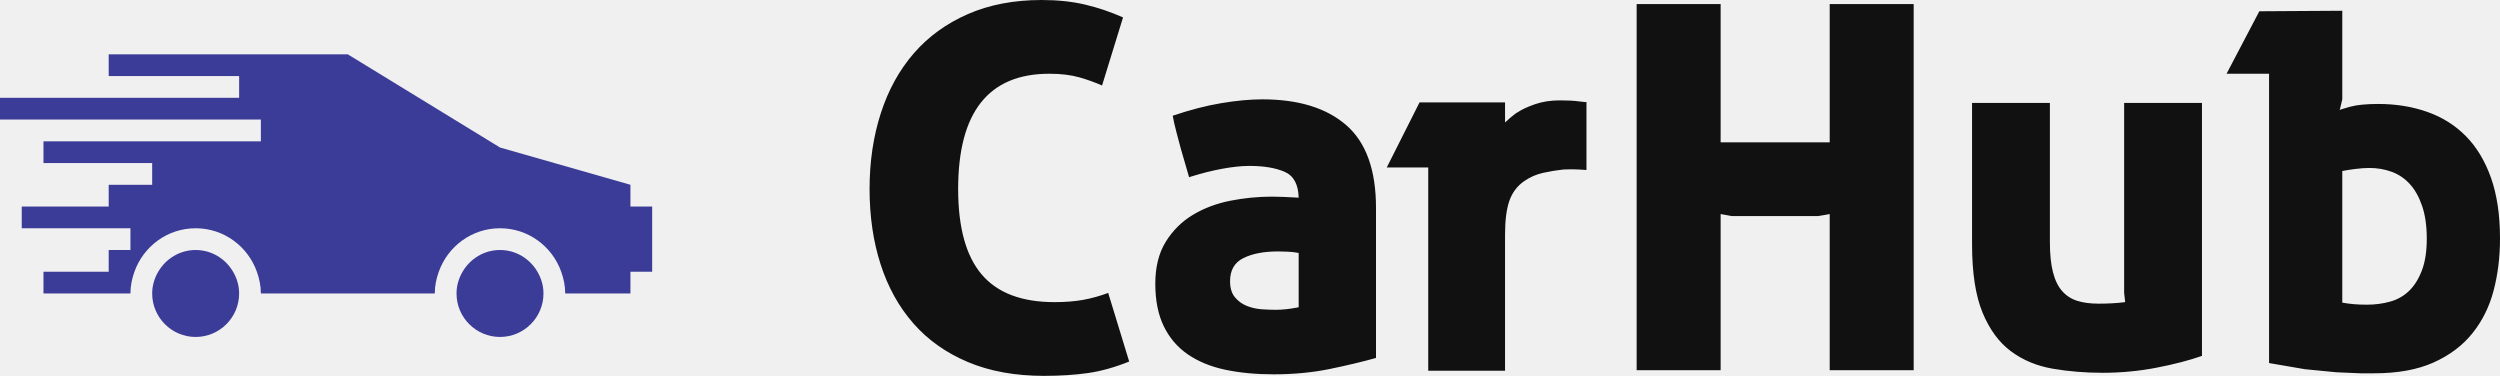
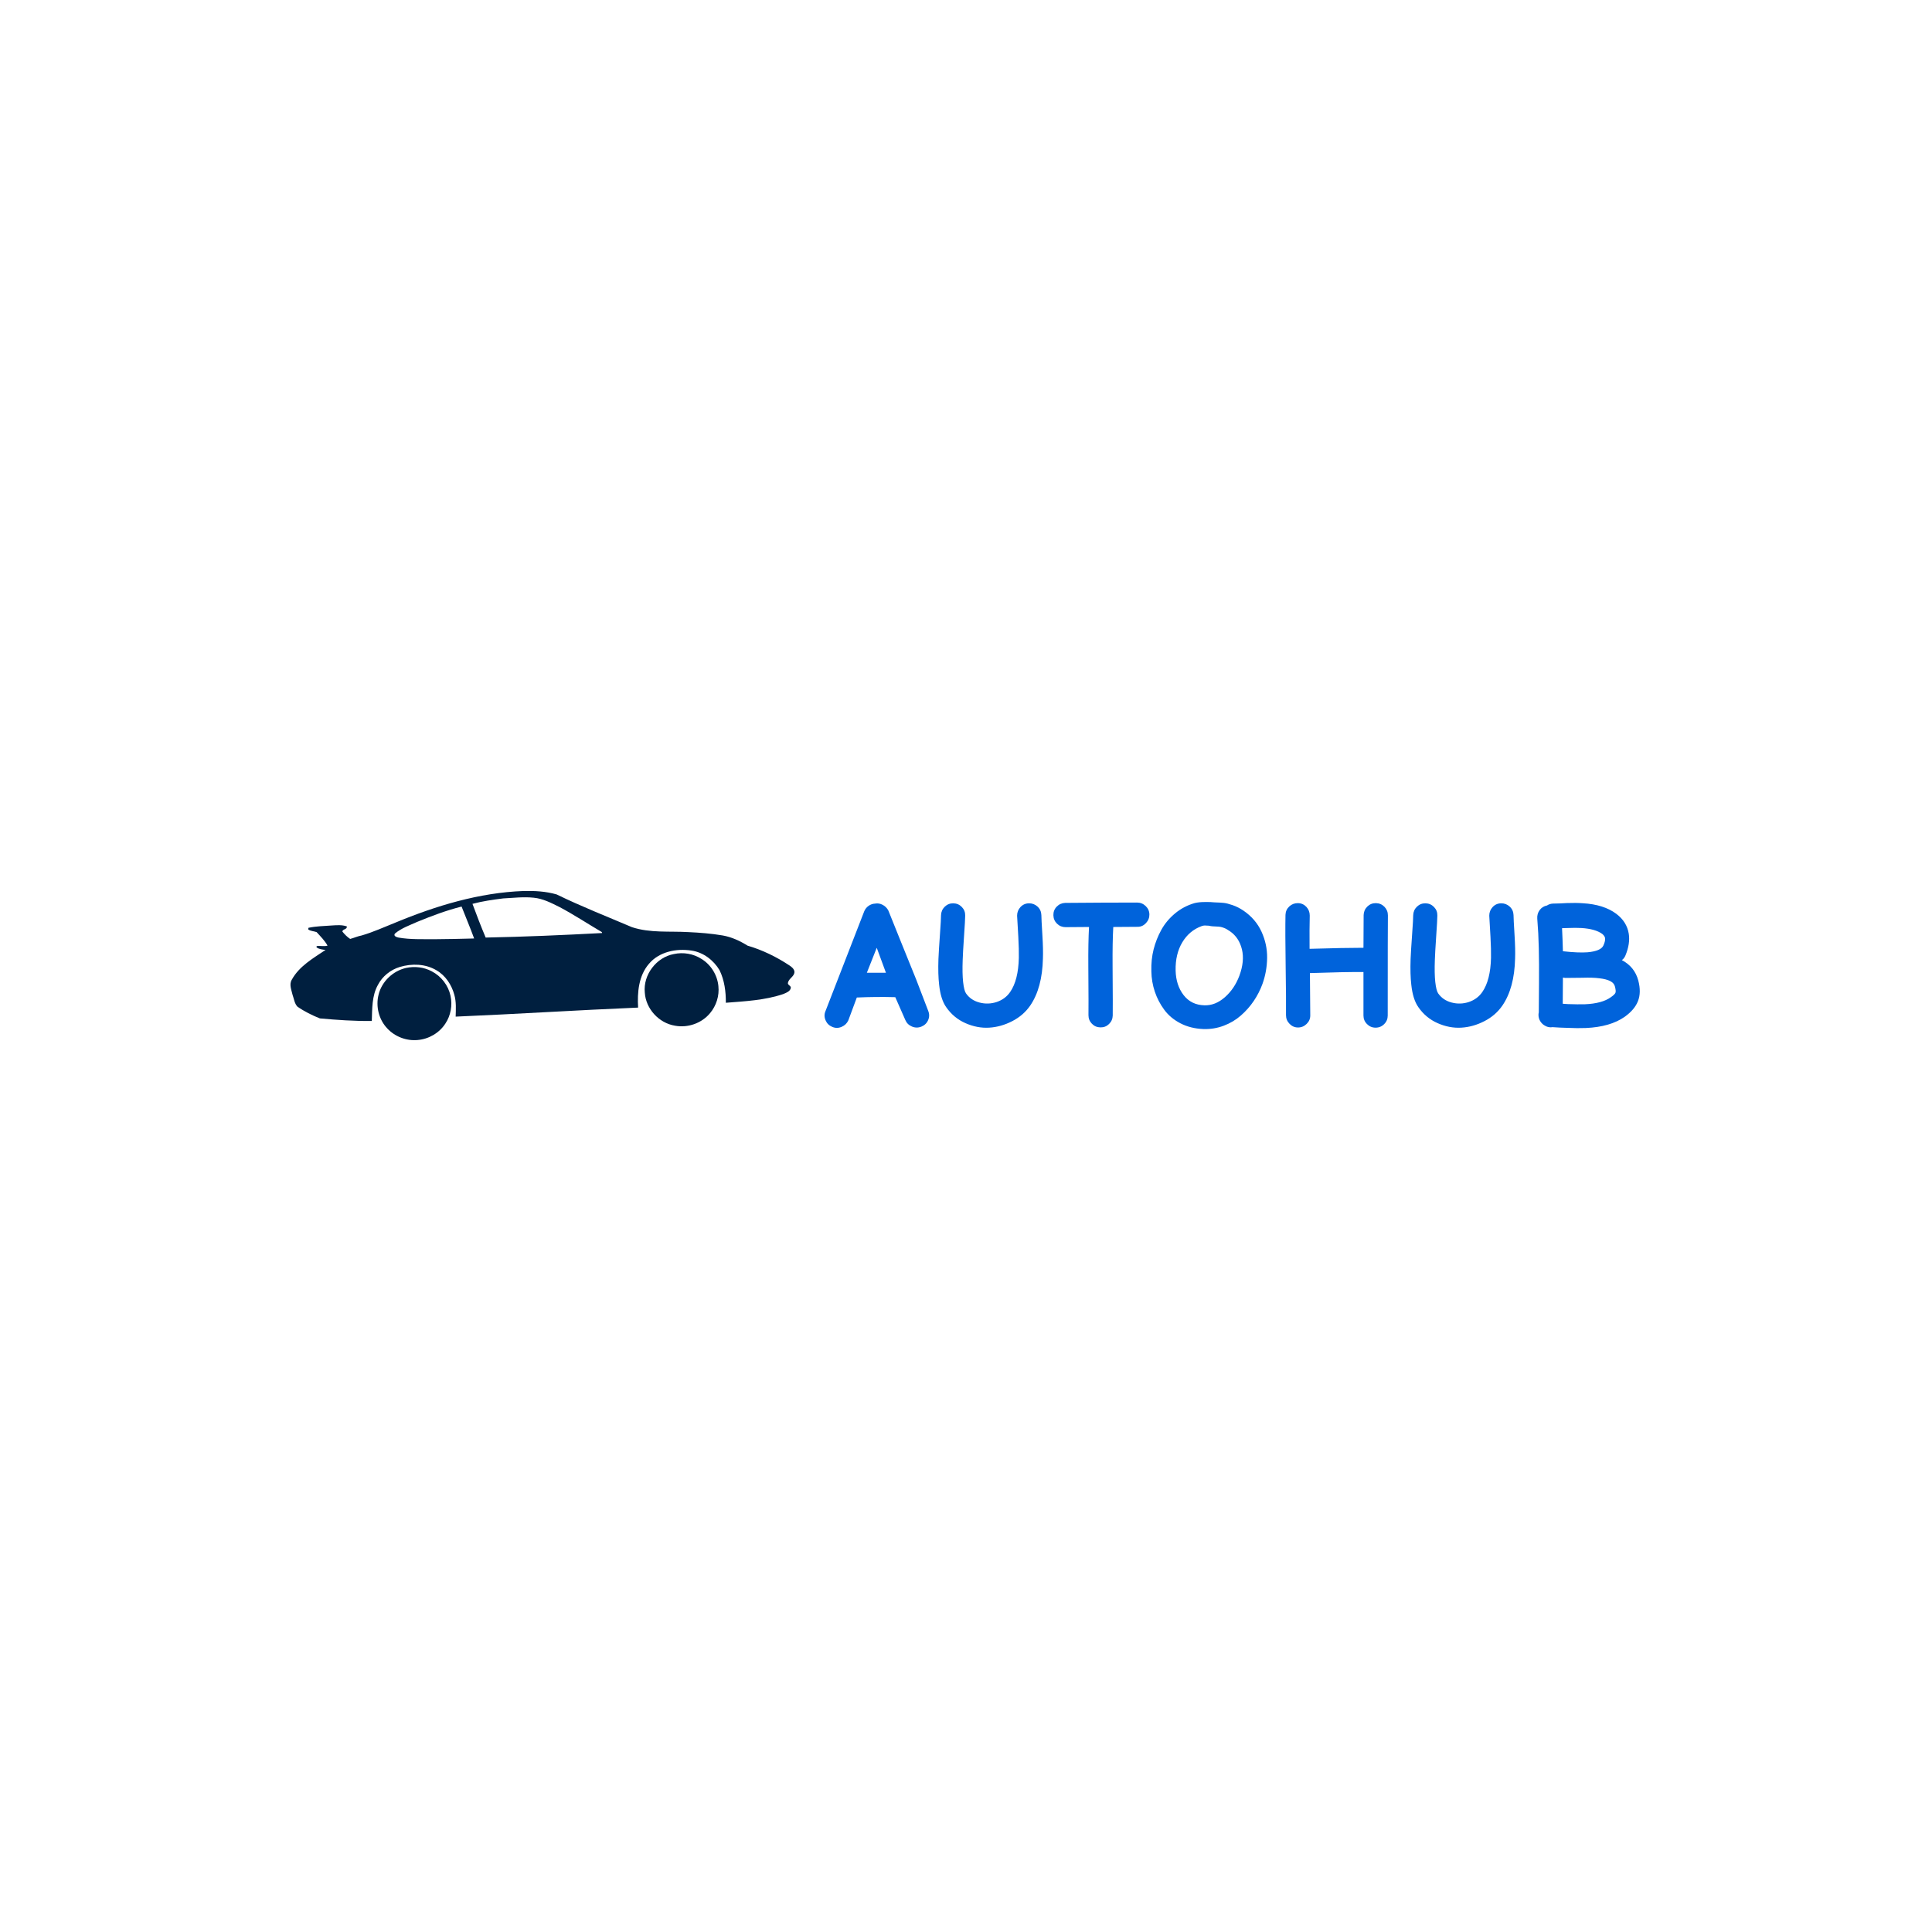
- <svg xmlns="http://www.w3.org/2000/svg" width="501.28" height="75.365" viewBox="0 0 230 34.579" class="css-1j8o68f" version="1.1" id="svg17">
-   <defs id="SvgjsDefs2381" />
-   <g id="SvgjsG2382" featurekey="PG4fjM-0" transform="matrix(2,0,0,2,0,-19)" fill="#3b3c98">
-     <g transform="translate(-270 -140)" id="g11">
-       <g id="g9">
-         <path d="M279,161c-0.736,0-1.375,0.405-1.722,1c-0.172,0.295-0.278,0.635-0.278,1c0,1.102,0.897,2,2,2c1.103,0,2-0.898,2-2    c0-0.365-0.105-0.705-0.278-1C280.375,161.405,279.737,161,279,161z" id="path3" />
-         <path d="M293,161c-0.736,0-1.375,0.405-1.722,1c-0.172,0.295-0.278,0.635-0.278,1c0,1.102,0.897,2,2,2c1.103,0,2-0.898,2-2    c0-0.365-0.105-0.705-0.278-1C294.375,161.405,293.737,161,293,161z" id="path5" />
-         <path d="M299,159v-1l-6-1.715L286,152h-11v1h6v1h-11v1h12v1h-10v1h5v1h-2v1h-4v1h5v1h-1v1h-3v1h4c0-0.352,0.072-0.686,0.184-1    c0.414-1.162,1.512-2,2.816-2c1.305,0,2.402,0.838,2.816,2c0.111,0.314,0.184,0.648,0.184,1h8c0-0.352,0.072-0.686,0.184-1    c0.414-1.162,1.512-2,2.816-2c1.305,0,2.402,0.838,2.816,2c0.111,0.314,0.184,0.648,0.184,1h3v-1h1v-3H299z" id="path7" />
+ <svg xmlns="http://www.w3.org/2000/svg" version="1.1" width="1000" height="1000" viewBox="0 0 1000 1000">
+   <rect width="1000" height="1000" fill="#ffffff" />
+   <g transform="matrix(0.7,0,0,0.7,149.5758,460.9202)">
+     <svg viewBox="0 0 396 44" data-background-color="#ffffff" preserveAspectRatio="xMidYMid meet" height="111" width="1000">
+       <g id="tight-bounds" transform="matrix(1,0,0,1,0.24,0.1301502)">
+         <svg viewBox="0 0 395.52 43.74" height="43.74" width="395.52">
+           <g>
+             <svg viewBox="0 0 654.499 72.38" height="43.74" width="395.52">
+               <g transform="matrix(1,0,0,1,258.9787,5.379036)">
+                 <svg viewBox="0 0 395.52 61.622" height="61.622" width="395.52">
+                   <g id="textblocktransform">
+                     <svg viewBox="0 0 395.52 61.622" height="61.622" width="395.52" id="textblock">
+                       <g>
+                         <svg viewBox="0 0 395.52 61.622" height="61.622" width="395.52">
+                           <g transform="matrix(1,0,0,1,0,0)">
+                             <svg width="395.52" viewBox="0.187 -36.2 235.229 36.659" height="61.622" data-palette-color="#0063db">
+                               <path d="M0.5-2.05L0.5-2.05Q-0.1-3.4 0.45-4.7L0.45-4.7 11.65-33.55Q12.05-34.5 12.9-35.1 13.75-35.7 14.8-35.75L14.8-35.75Q15.9-35.95 16.98-35.38 18.05-34.8 18.6-33.75L18.6-33.75 22.3-24.55 26.65-13.8 30.1-4.8Q30.65-3.45 30.08-2.13 29.5-0.8 28.13-0.25 26.75 0.3 25.4-0.28 24.05-0.85 23.5-2.15L23.5-2.15 20.6-8.75Q15-8.9 9.5-8.65L9.5-8.65 7.05-2.05Q6.45-0.75 5.1-0.18 3.75 0.4 2.4-0.18 1.05-0.75 0.5-2.05L0.5-2.05ZM12.4-15.8L12.4-15.8Q14.3-15.8 17.9-15.8L17.9-15.8 15.25-23 12.4-15.8ZM35.3-5.85L35.3-5.85Q33.7-8.1 33.25-12.35L33.25-12.35Q32.9-15.35 33.05-19.75L33.05-19.75Q33.15-22.15 33.5-27.05L33.5-27.05Q33.8-31.15 33.8-32.4L33.8-32.4Q33.85-33.85 34.87-34.85 35.9-35.85 37.35-35.83 38.8-35.8 39.8-34.77 40.8-33.75 40.77-32.3 40.75-30.85 40.45-26.55L40.45-26.55Q40.1-21.35 40.05-19.55L40.05-19.55Q39.9-15.6 40.17-13.13 40.45-10.65 41-9.85L41-9.85Q42.4-7.85 44.9-7.2 47.4-6.55 49.85-7.35L49.85-7.35Q52.35-8.2 53.75-10.25L53.75-10.25Q56.1-13.65 56.25-20.1L56.25-20.1Q56.3-22.4 56.1-26.15L56.1-26.15Q55.8-31.15 55.75-32.25L55.75-32.25Q55.75-33.7 56.72-34.75 57.7-35.8 59.15-35.83 60.6-35.85 61.65-34.88 62.7-33.9 62.75-32.45L62.75-32.45Q62.75-31.45 63.05-26.55L63.05-26.55Q63.3-22.5 63.2-19.9L63.2-19.9Q63-11.4 59.55-6.35L59.55-6.35Q57.6-3.5 54.35-1.83 51.1-0.15 47.67 0.05 44.25 0.25 40.85-1.25 37.45-2.75 35.3-5.85L35.3-5.85ZM83.34-3.45L83.34-3.45Q83.3-2 82.27-1 81.25 0 79.8-0.03 78.34-0.05 77.34-1.07 76.34-2.1 76.34-3.55L76.34-3.55Q76.39-5.1 76.3-17.7L76.3-17.7Q76.25-24.45 76.5-29L76.5-29Q72.5-29 69.75-28.95L69.75-28.95Q68.3-28.95 67.27-29.95 66.25-30.95 66.22-32.4 66.19-33.85 67.19-34.88 68.19-35.9 69.64-35.95L69.64-35.95Q72.8-36 80-36.02 87.19-36.05 90.34-36.05L90.34-36.05Q91.8-36.05 92.84-35.05 93.89-34.05 93.92-32.63 93.94-31.2 92.94-30.13 91.94-29.05 90.55-29.05L90.55-29.05Q87.39-29.05 83.5-29L83.5-29Q83.25-24.65 83.3-17.75L83.3-17.75Q83.39-5 83.34-3.45L83.34-3.45ZM109.49 0.45L109.49 0.45Q105.79 0.3 102.89-1.2 99.99-2.7 98.22-5.1 96.44-7.5 95.49-10.33 94.54-13.15 94.49-16.2L94.49-16.2Q94.39-19.6 95.14-22.55 95.89-25.5 97.37-28.18 98.84-30.85 101.34-32.93 103.84-35 106.99-35.9L106.99-35.9Q108.24-36.2 109.84-36.2L109.84-36.2 110.89-36.2Q111.69-36.2 112.04-36.15 112.39-36.1 112.79-36.1L112.79-36.1Q114.39-36.05 115.37-35.95 116.34-35.85 117.94-35.3 119.54-34.75 121.09-33.7L121.09-33.7Q124.59-31.3 126.27-27.65 127.94-24 127.89-20.08 127.84-16.15 126.54-12.55L126.54-12.55Q125.59-9.95 124.02-7.63 122.44-5.3 120.29-3.43 118.14-1.55 115.34-0.5 112.54 0.55 109.49 0.45L109.49 0.45ZM109.79-6.4L109.79-6.4Q112.94-6.3 115.72-8.75 118.49-11.2 119.89-14.95L119.89-14.95Q121.44-19.15 120.62-22.55 119.79-25.95 117.19-27.75L117.19-27.75Q116.54-28.2 116.12-28.43 115.69-28.65 115.12-28.85 114.54-29.05 113.94-29.1 113.34-29.15 112.99-29.15 112.64-29.15 112.09-29.2L112.09-29.2Q111.54-29.25 111.29-29.33 111.04-29.4 110.34-29.4L110.34-29.4Q109.69-29.5 108.99-29.25L108.99-29.25Q105.44-27.95 103.42-24.58 101.39-21.2 101.49-16.45L101.49-16.45Q101.59-12.2 103.79-9.35 105.99-6.5 109.79-6.4L109.79-6.4ZM140.34-3.45L140.34-3.45Q140.34-2.05 139.29-1.03 138.24 0 136.81 0 135.39 0 134.37-1.05 133.34-2.1 133.34-3.55L133.34-3.55Q133.39-7.4 133.24-17.57 133.09-27.75 133.19-32.5L133.19-32.5Q133.24-33.95 134.29-34.93 135.34-35.9 136.79-35.88 138.24-35.85 139.22-34.8 140.19-33.75 140.19-32.3L140.19-32.3Q140.09-28.5 140.14-22.7L140.14-22.7Q150.39-23 155.69-23L155.69-23Q155.69-28.5 155.74-32.45L155.74-32.45Q155.79-33.9 156.81-34.9 157.84-35.9 159.29-35.88 160.74-35.85 161.74-34.83 162.74-33.8 162.74-32.35L162.74-32.35Q162.69-29.1 162.69-3.45L162.69-3.45Q162.69-2 161.67-0.98 160.64 0.05 159.19 0.05 157.74 0.05 156.72-0.98 155.69-2 155.69-3.45L155.69-3.45 155.69-16Q150.49-16.05 140.24-15.7L140.24-15.7Q140.34-7.5 140.34-3.45L140.34-3.45ZM171.54-5.85L171.54-5.85Q169.94-8.1 169.49-12.35L169.49-12.35Q169.14-15.35 169.29-19.75L169.29-19.75Q169.39-22.15 169.74-27.05L169.74-27.05Q170.04-31.15 170.04-32.4L170.04-32.4Q170.09-33.85 171.11-34.85 172.14-35.85 173.59-35.83 175.04-35.8 176.04-34.77 177.04-33.75 177.01-32.3 176.99-30.85 176.69-26.55L176.69-26.55Q176.34-21.35 176.29-19.55L176.29-19.55Q176.14-15.6 176.41-13.13 176.69-10.65 177.24-9.85L177.24-9.85Q178.64-7.85 181.14-7.2 183.64-6.55 186.09-7.35L186.09-7.35Q188.59-8.2 189.99-10.25L189.99-10.25Q192.34-13.65 192.49-20.1L192.49-20.1Q192.54-22.4 192.34-26.15L192.34-26.15Q192.04-31.15 191.99-32.25L191.99-32.25Q191.99-33.7 192.96-34.75 193.94-35.8 195.39-35.83 196.84-35.85 197.89-34.88 198.94-33.9 198.99-32.45L198.99-32.45Q198.99-31.45 199.29-26.55L199.29-26.55Q199.54-22.5 199.44-19.9L199.44-19.9Q199.24-11.4 195.79-6.35L195.79-6.35Q193.84-3.5 190.59-1.83 187.34-0.15 183.91 0.05 180.49 0.25 177.09-1.25 173.69-2.75 171.54-5.85L171.54-5.85ZM219.84 0.15L219.84 0.15Q217.53 0.25 214.34 0.1L214.34 0.1Q213.84 0.1 212.39 0.03 210.94-0.05 210.19-0.1L210.19-0.1Q209.99-0.05 209.78-0.05L209.78-0.05Q208.89-0.05 208.19-0.45L208.19-0.45Q207.28-0.9 206.74-1.75 206.19-2.6 206.19-3.65L206.19-3.65Q206.19-4 206.28-4.35L206.28-4.35Q206.28-6.7 206.34-12.7 206.39-18.7 206.28-22.93 206.19-27.15 205.84-31.4L205.84-31.4Q205.74-32.8 206.53-33.88 207.34-34.95 208.64-35.2L208.64-35.2Q209.39-35.7 210.34-35.75L210.34-35.75Q211.03-35.75 212.41-35.8 213.78-35.85 214.34-35.9L214.34-35.9Q217.03-36 218.99-35.85L218.99-35.85Q225.04-35.5 228.64-32.8L228.64-32.8Q231.69-30.5 232.24-27.05L232.24-27.05Q232.69-24.2 231.29-20.8L231.29-20.8Q230.89-19.85 230.24-19.45L230.24-19.45Q233.94-17.5 234.99-13.55L234.99-13.55Q235.89-10.1 234.89-7.6L234.89-7.6Q233.94-5.15 231.09-3.1L231.09-3.1Q226.89-0.15 219.84 0.15L219.84 0.15ZM219.53-6.7L219.53-6.7Q224.54-6.9 227.09-8.75L227.09-8.75Q228.24-9.55 228.41-10.05 228.59-10.55 228.24-11.85L228.24-11.85Q227.79-13.75 223.74-14.2L223.74-14.2Q221.89-14.45 218.84-14.35L218.84-14.35Q214.59-14.3 213.94-14.3L213.94-14.3 213.24-14.4Q213.19-7.3 213.19-6.85L213.19-6.85Q214.14-6.8 214.69-6.75L214.69-6.75Q217.59-6.65 219.53-6.7L219.53-6.7ZM220.34-21.7L220.34-21.7Q224.24-22.05 224.94-23.7L224.94-23.7Q225.54-25.05 225.39-25.85L225.39-25.85Q225.29-26.4 224.59-27L224.59-27Q222.59-28.45 218.59-28.7L218.59-28.7Q216.94-28.8 214.59-28.7L214.59-28.7Q213.99-28.7 212.99-28.65L212.99-28.65Q213.14-25.6 213.24-22L213.24-22Q217.74-21.5 220.34-21.7L220.34-21.7Z" opacity="1" transform="matrix(1,0,0,1,0,0)" fill="#0063db" class="wordmark-text-0" data-fill-palette-color="primary" id="text-0" />
+                             </svg>
+                           </g>
+                         </svg>
+                       </g>
+                     </svg>
+                   </g>
+                 </svg>
+               </g>
+               <g>
+                 <svg viewBox="0 0 244.431 72.38" height="72.38" width="244.431">
+                   <g>
+                     <svg version="1.1" x="0" y="0" viewBox="0 41 100.001 29.612" enable-background="new 0 0 100 100" xml:space="preserve" width="244.431" height="72.38" class="icon-icon-0" data-fill-palette-color="accent" id="icon-0">
+                       <path fill="#001f3f" d="M20.784 47.299c8.095-3.358 16.643-5.959 25.455-6.288 2.21-0.053 4.455 0.066 6.587 0.687 4.875 2.379 9.941 4.362 14.933 6.489 3.612 1.195 7.462 0.763 11.198 0.982 2.277 0.105 4.557 0.283 6.809 0.665 1.764 0.309 3.414 1.072 4.924 2.016 2.961 0.869 5.765 2.236 8.334 3.943 0.431 0.287 0.892 0.652 0.975 1.197 0.068 0.955-1.079 1.326-1.273 2.184-0.179 0.516 0.666 0.605 0.551 1.105-0.153 0.682-0.926 0.934-1.496 1.182-3.66 1.242-7.565 1.426-11.389 1.729 0.018-2.199-0.275-4.463-1.248-6.459-1.188-1.992-3.222-3.555-5.553-3.895-3.001-0.471-6.434 0.213-8.463 2.629-2.047 2.371-2.327 5.688-2.145 8.682-12.065 0.504-24.138 1.285-36.205 1.793 0.04-1.446 0.14-2.934-0.268-4.342-0.533-1.975-1.75-3.82-3.544-4.854-2.171-1.3-4.893-1.369-7.272-0.66-1.84 0.56-3.454 1.845-4.342 3.56-1.219 2.176-1.125 4.748-1.215 7.16-3.443 0.036-6.877-0.201-10.303-0.511-1.555-0.623-3.079-1.375-4.454-2.334-0.592-0.623-0.676-1.562-0.967-2.345-0.217-0.979-0.726-2.071-0.14-3.02 1.474-2.678 4.234-4.24 6.691-5.891-0.597-0.057-1.336-0.143-1.798-0.52l0.031-0.236c0.715-0.109 1.46 0.117 2.158-0.094-0.54-0.984-1.399-1.84-2.167-2.681-0.544-0.204-1.178-0.18-1.669-0.538 0.011-0.079 0.035-0.239 0.048-0.318 1.489-0.32 3.024-0.349 4.54-0.456 1.02-0.059 2.096-0.173 3.077 0.18 0.077 0.638-0.857 0.504-0.888 1.02 0.443 0.555 0.954 1.068 1.546 1.464 0.765-0.199 1.493-0.543 2.278-0.687C16.407 49.178 18.573 48.174 20.784 47.299zM42.212 42.482c-2.044 0.259-4.108 0.546-6.097 1.079 0.827 2.244 1.688 4.487 2.618 6.689 7.7-0.151 15.408-0.489 23.1-0.897l-0.054-0.193c-2.805-1.647-5.523-3.45-8.401-4.97-1.625-0.807-3.285-1.678-5.121-1.847C46.245 42.134 44.223 42.377 42.212 42.482zM25.203 47.114c-1.535 0.693-3.185 1.254-4.487 2.353-0.337 0.516 0.393 0.713 0.75 0.792 2.323 0.406 4.693 0.294 7.04 0.322 2.645-0.033 5.292-0.058 7.937-0.147-0.77-2.131-1.669-4.222-2.491-6.335C30.958 44.854 28.056 45.945 25.203 47.114z" data-fill-palette-color="accent" />
+                       <path fill="#001f3f" d="M76.077 53.523c1.86-0.408 3.891-0.066 5.489 0.975 1.875 1.139 3.139 3.203 3.347 5.383 0.206 1.918-0.412 3.9-1.66 5.375-1.653 2-4.423 2.969-6.967 2.482-3.173-0.518-5.781-3.35-5.976-6.568C69.952 57.641 72.602 54.166 76.077 53.523z" data-fill-palette-color="accent" />
+                       <path fill="#001f3f" d="M22.917 56.285c1.713-0.381 3.566-0.17 5.119 0.666 1.875 0.969 3.29 2.793 3.722 4.863 0.408 1.879 0.046 3.916-1.028 5.516-1.202 1.855-3.298 3.072-5.496 3.25-2.219 0.213-4.509-0.662-6.026-2.297-1.667-1.744-2.322-4.357-1.73-6.691C18.108 58.979 20.31 56.883 22.917 56.285z" data-fill-palette-color="accent" />
+                     </svg>
+                   </g>
+                 </svg>
+               </g>
+             </svg>
+           </g>
+           <defs />
+         </svg>
+         <rect width="395.52" height="43.74" fill="none" stroke="none" visibility="hidden" />
      </g>
-     </g>
-   </g>
-   <g id="SvgjsG2383" featurekey="jxYttZ-0" transform="matrix(2.355529,0,0,2.355529,78.25691,-13.04958)" fill="#111111">
-     <path d="M10.88 19.66 c-0.56 0.227 -1.097 0.377 -1.61 0.45 s-1.083 0.11 -1.71 0.11 c-1.133 0 -2.127 -0.18 -2.98 -0.54 s-1.563 -0.863 -2.13 -1.51 s-0.993 -1.417 -1.28 -2.31 s-0.43 -1.873 -0.43 -2.94 s0.147 -2.053 0.44 -2.96 s0.723 -1.687 1.29 -2.34 s1.27 -1.163 2.11 -1.53 s1.8 -0.55 2.88 -0.55 c0.627 0 1.193 0.06 1.7 0.18 s1 0.287 1.48 0.5 l-0.82 2.66 c-0.267 -0.12 -0.563 -0.227 -0.89 -0.32 s-0.717 -0.14 -1.17 -0.14 c-2.373 0 -3.56 1.5 -3.56 4.5 c0 1.507 0.307 2.62 0.92 3.34 s1.56 1.08 2.84 1.08 c0.427 0 0.803 -0.03 1.13 -0.09 s0.65 -0.15 0.97 -0.27 z M17.5 15.42 c-0.133 -0.027 -0.273 -0.043 -0.42 -0.05 s-0.273 -0.01 -0.38 -0.01 c-0.56 0 -1.013 0.087 -1.36 0.26 s-0.52 0.473 -0.52 0.9 c0 0.267 0.063 0.477 0.19 0.63 s0.283 0.267 0.47 0.34 s0.383 0.117 0.59 0.13 s0.383 0.02 0.53 0.02 c0.267 0 0.567 -0.033 0.9 -0.1 l0 -2.12 z M16.46 13.22 c0.107 0 0.25 0.003 0.43 0.01 s0.383 0.017 0.61 0.03 c-0.013 -0.52 -0.197 -0.857 -0.55 -1.01 s-0.81 -0.23 -1.37 -0.23 c-0.307 0 -0.66 0.037 -1.06 0.11 s-0.833 0.183 -1.3 0.33 l-0.32 -1.1 c-0.04 -0.147 -0.097 -0.36 -0.17 -0.64 s-0.123 -0.5 -0.15 -0.66 c0.667 -0.227 1.297 -0.39 1.89 -0.49 s1.13 -0.15 1.61 -0.15 c1.413 0 2.507 0.337 3.28 1.01 s1.16 1.75 1.16 3.23 l0 5.86 c-0.52 0.147 -1.12 0.29 -1.8 0.43 s-1.413 0.21 -2.2 0.21 c-0.693 0 -1.323 -0.06 -1.89 -0.18 s-1.053 -0.32 -1.46 -0.6 s-0.72 -0.647 -0.94 -1.1 s-0.33 -1.007 -0.33 -1.66 s0.137 -1.2 0.41 -1.64 s0.627 -0.79 1.06 -1.05 s0.92 -0.443 1.46 -0.55 s1.083 -0.16 1.63 -0.16 z M26.06 9.92 c0.16 -0.107 0.383 -0.21 0.67 -0.31 s0.61 -0.15 0.97 -0.15 c0.307 0 0.557 0.013 0.75 0.04 s0.29 0.033 0.29 0.02 l0 2.66 c-0.307 -0.027 -0.607 -0.033 -0.9 -0.02 c-0.253 0.027 -0.517 0.07 -0.79 0.13 s-0.523 0.17 -0.75 0.33 c-0.267 0.187 -0.457 0.44 -0.57 0.76 s-0.17 0.76 -0.17 1.32 l0 5.32 l-3 0 l0 -7.94 l-1.62 0 l1.28 -2.54 l3.34 0 l0 0.78 c0.067 -0.053 0.127 -0.107 0.18 -0.16 c0.053 -0.04 0.107 -0.083 0.16 -0.13 s0.107 -0.083 0.16 -0.11 z M30.7 5.7 l3.28 -0 l0 5.4 l4.26 0 l0 -5.4 l3.28 0 l0 14.3 l-3.28 0 l0 -6.1 c-0.08 0.013 -0.153 0.027 -0.22 0.04 l-0.24 0.04 l-3.36 0 l-0.44 -0.08 l0 6.1 l-3.28 0 l0 -14.3 z M43.8 9.56 l3.04 -0 l0 5.44 c0 0.467 0.04 0.857 0.12 1.17 s0.2 0.56 0.36 0.74 s0.357 0.307 0.59 0.38 s0.51 0.11 0.83 0.11 c0.387 0 0.733 -0.02 1.04 -0.06 l-0.04 -0.36 l0 -7.42 l3.04 0 l0 9.88 c-0.493 0.173 -1.083 0.327 -1.77 0.46 s-1.39 0.2 -2.11 0.2 c-0.68 0 -1.33 -0.053 -1.95 -0.16 s-1.163 -0.333 -1.63 -0.68 s-0.837 -0.85 -1.11 -1.51 s-0.41 -1.55 -0.41 -2.67 l0 -5.52 z M58.26 5.96 l-0 3.46 l-0.1 0.42 c0 -0.013 0.133 -0.057 0.4 -0.13 s0.633 -0.11 1.1 -0.11 c0.693 0 1.333 0.103 1.92 0.31 s1.09 0.523 1.51 0.95 s0.747 0.97 0.98 1.63 s0.35 1.45 0.35 2.37 c0 0.72 -0.083 1.397 -0.25 2.03 s-0.443 1.19 -0.83 1.67 s-0.893 0.86 -1.52 1.14 s-1.4 0.42 -2.32 0.42 l-0.53 0 l-0.94 -0.04 l-1.23 -0.12 l-1.4 -0.24 l0 -11.3 l-1.66 0 l1.28 -2.44 z M59.22 17.44 c0.32 0 0.623 -0.04 0.91 -0.12 s0.533 -0.22 0.74 -0.42 s0.373 -0.467 0.5 -0.8 s0.19 -0.747 0.19 -1.24 s-0.06 -0.917 -0.18 -1.27 s-0.28 -0.64 -0.48 -0.86 s-0.437 -0.38 -0.71 -0.48 s-0.563 -0.15 -0.87 -0.15 c-0.16 0 -0.347 0.013 -0.56 0.04 s-0.38 0.053 -0.5 0.08 l0 5.14 c0.147 0.027 0.297 0.047 0.45 0.06 s0.323 0.02 0.51 0.02 z" id="path14" />
+     </svg>
  </g>
</svg>
